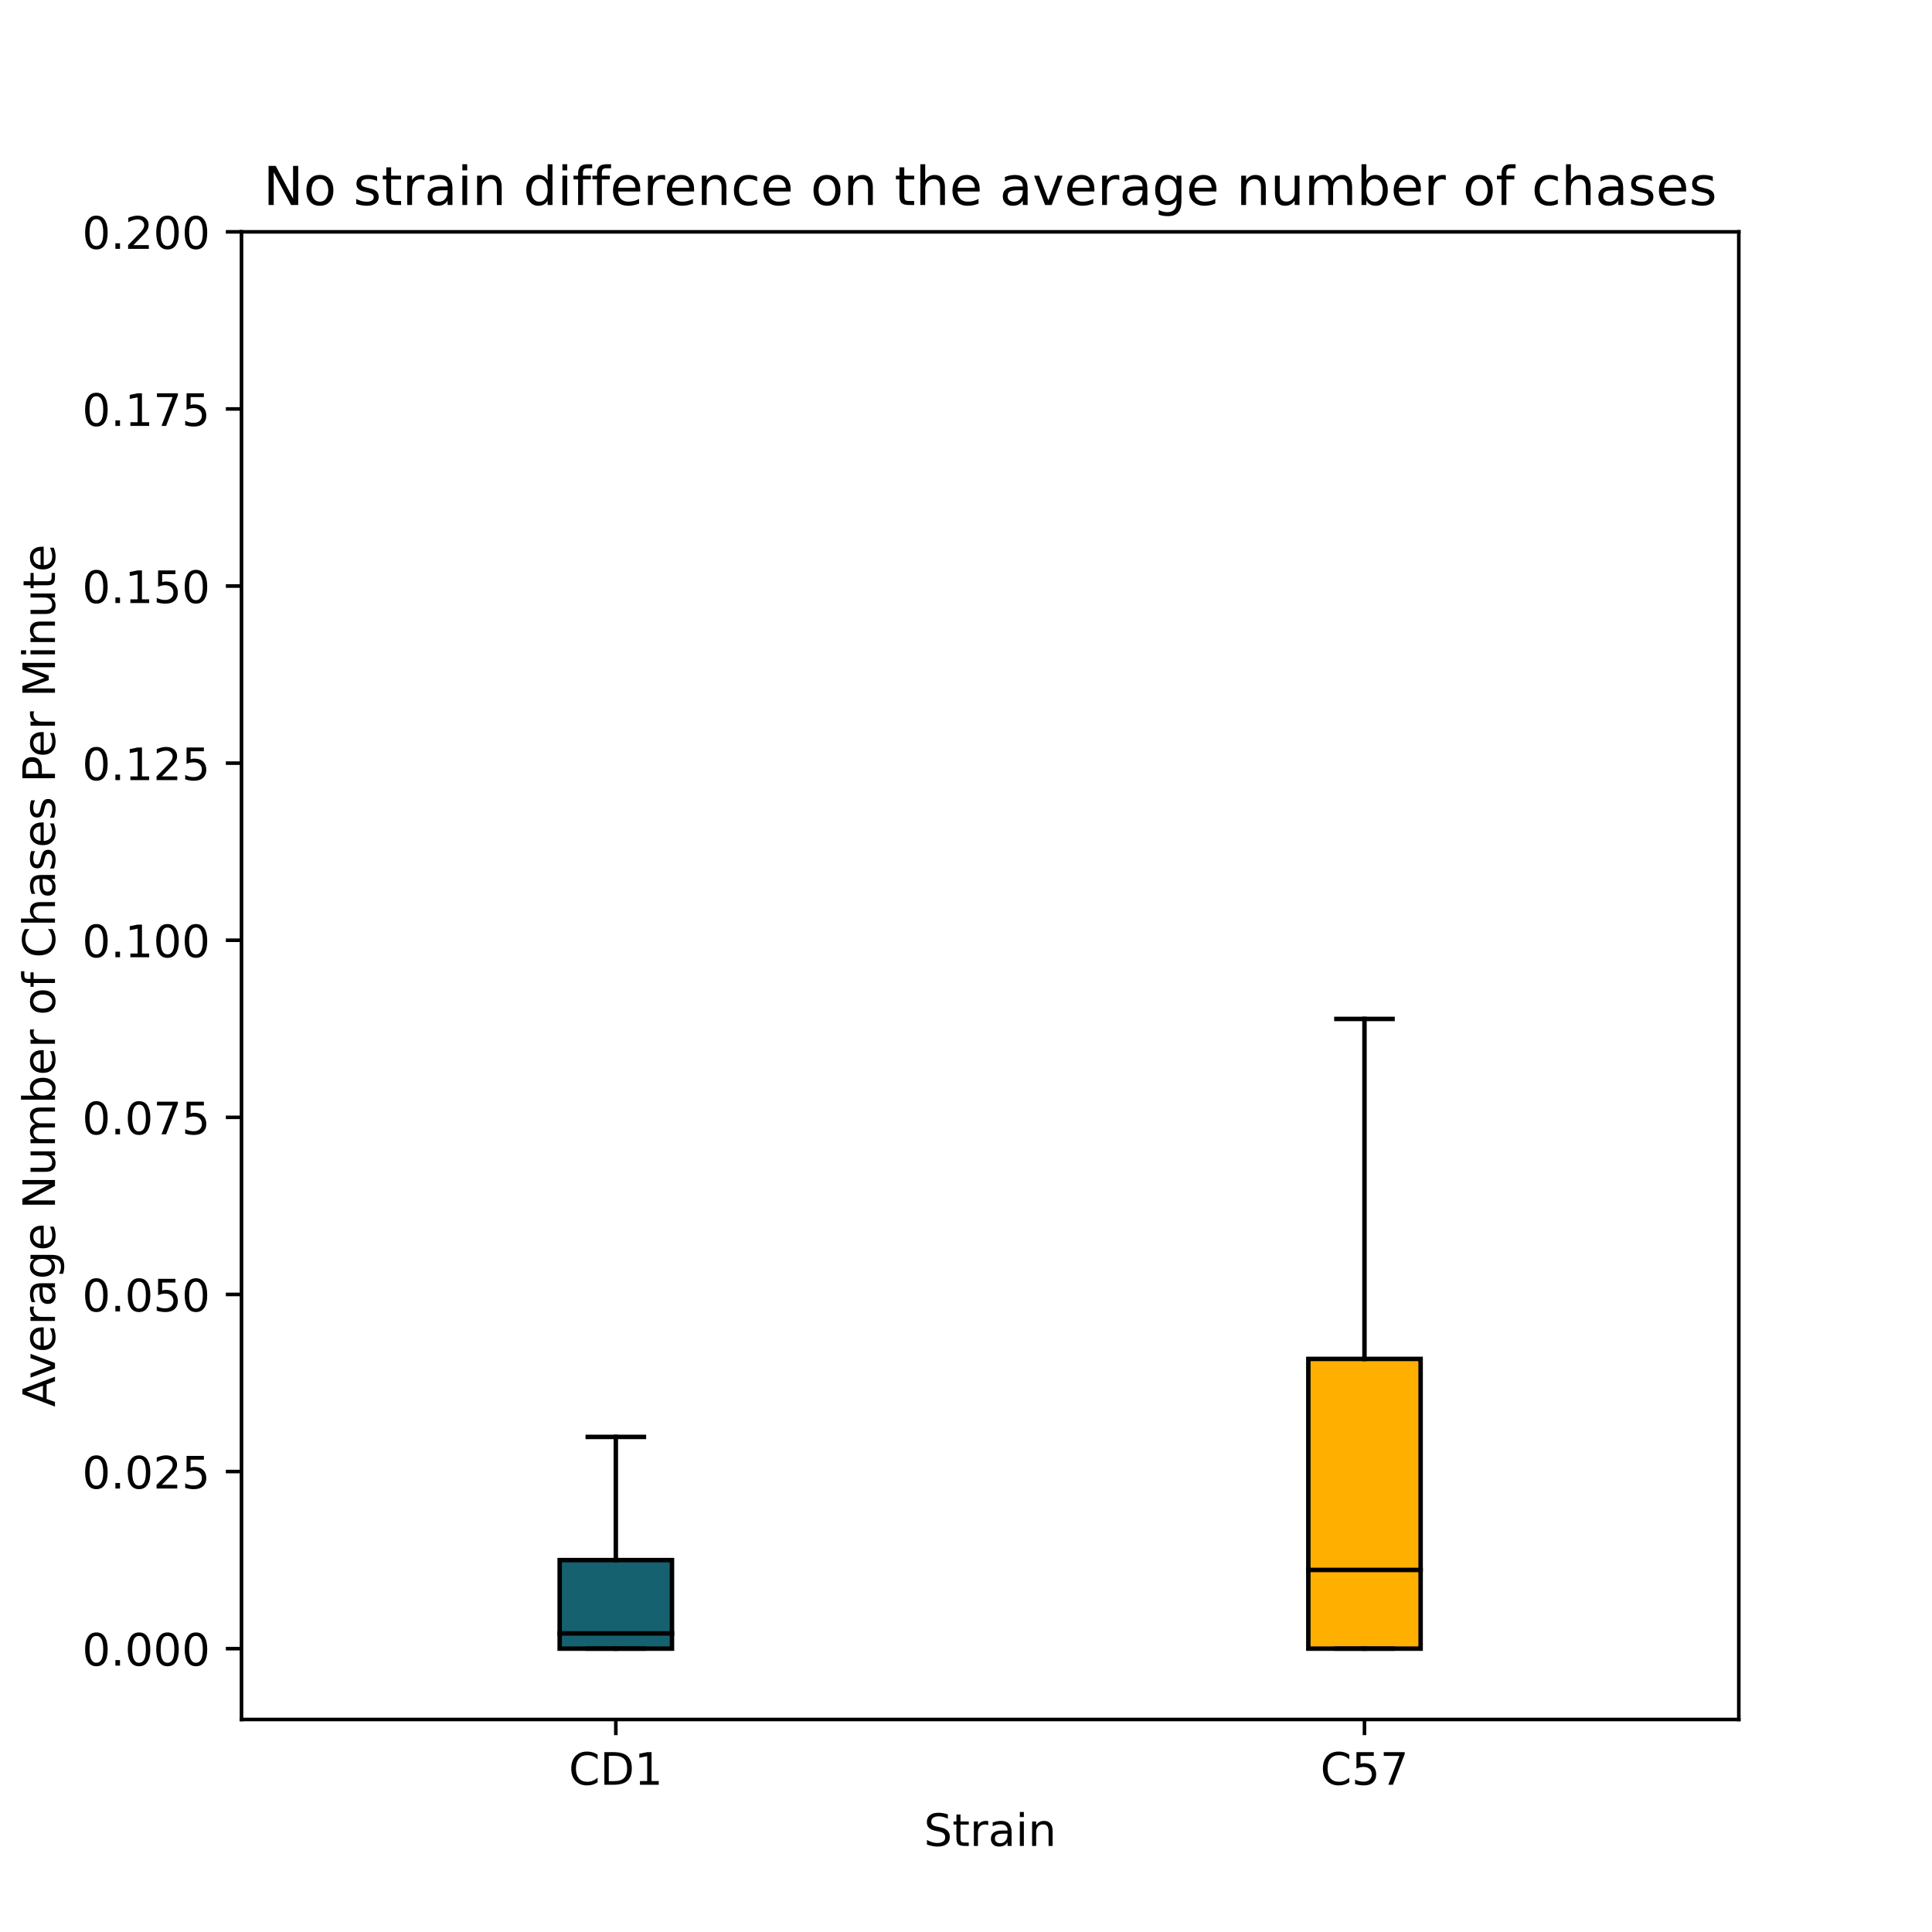
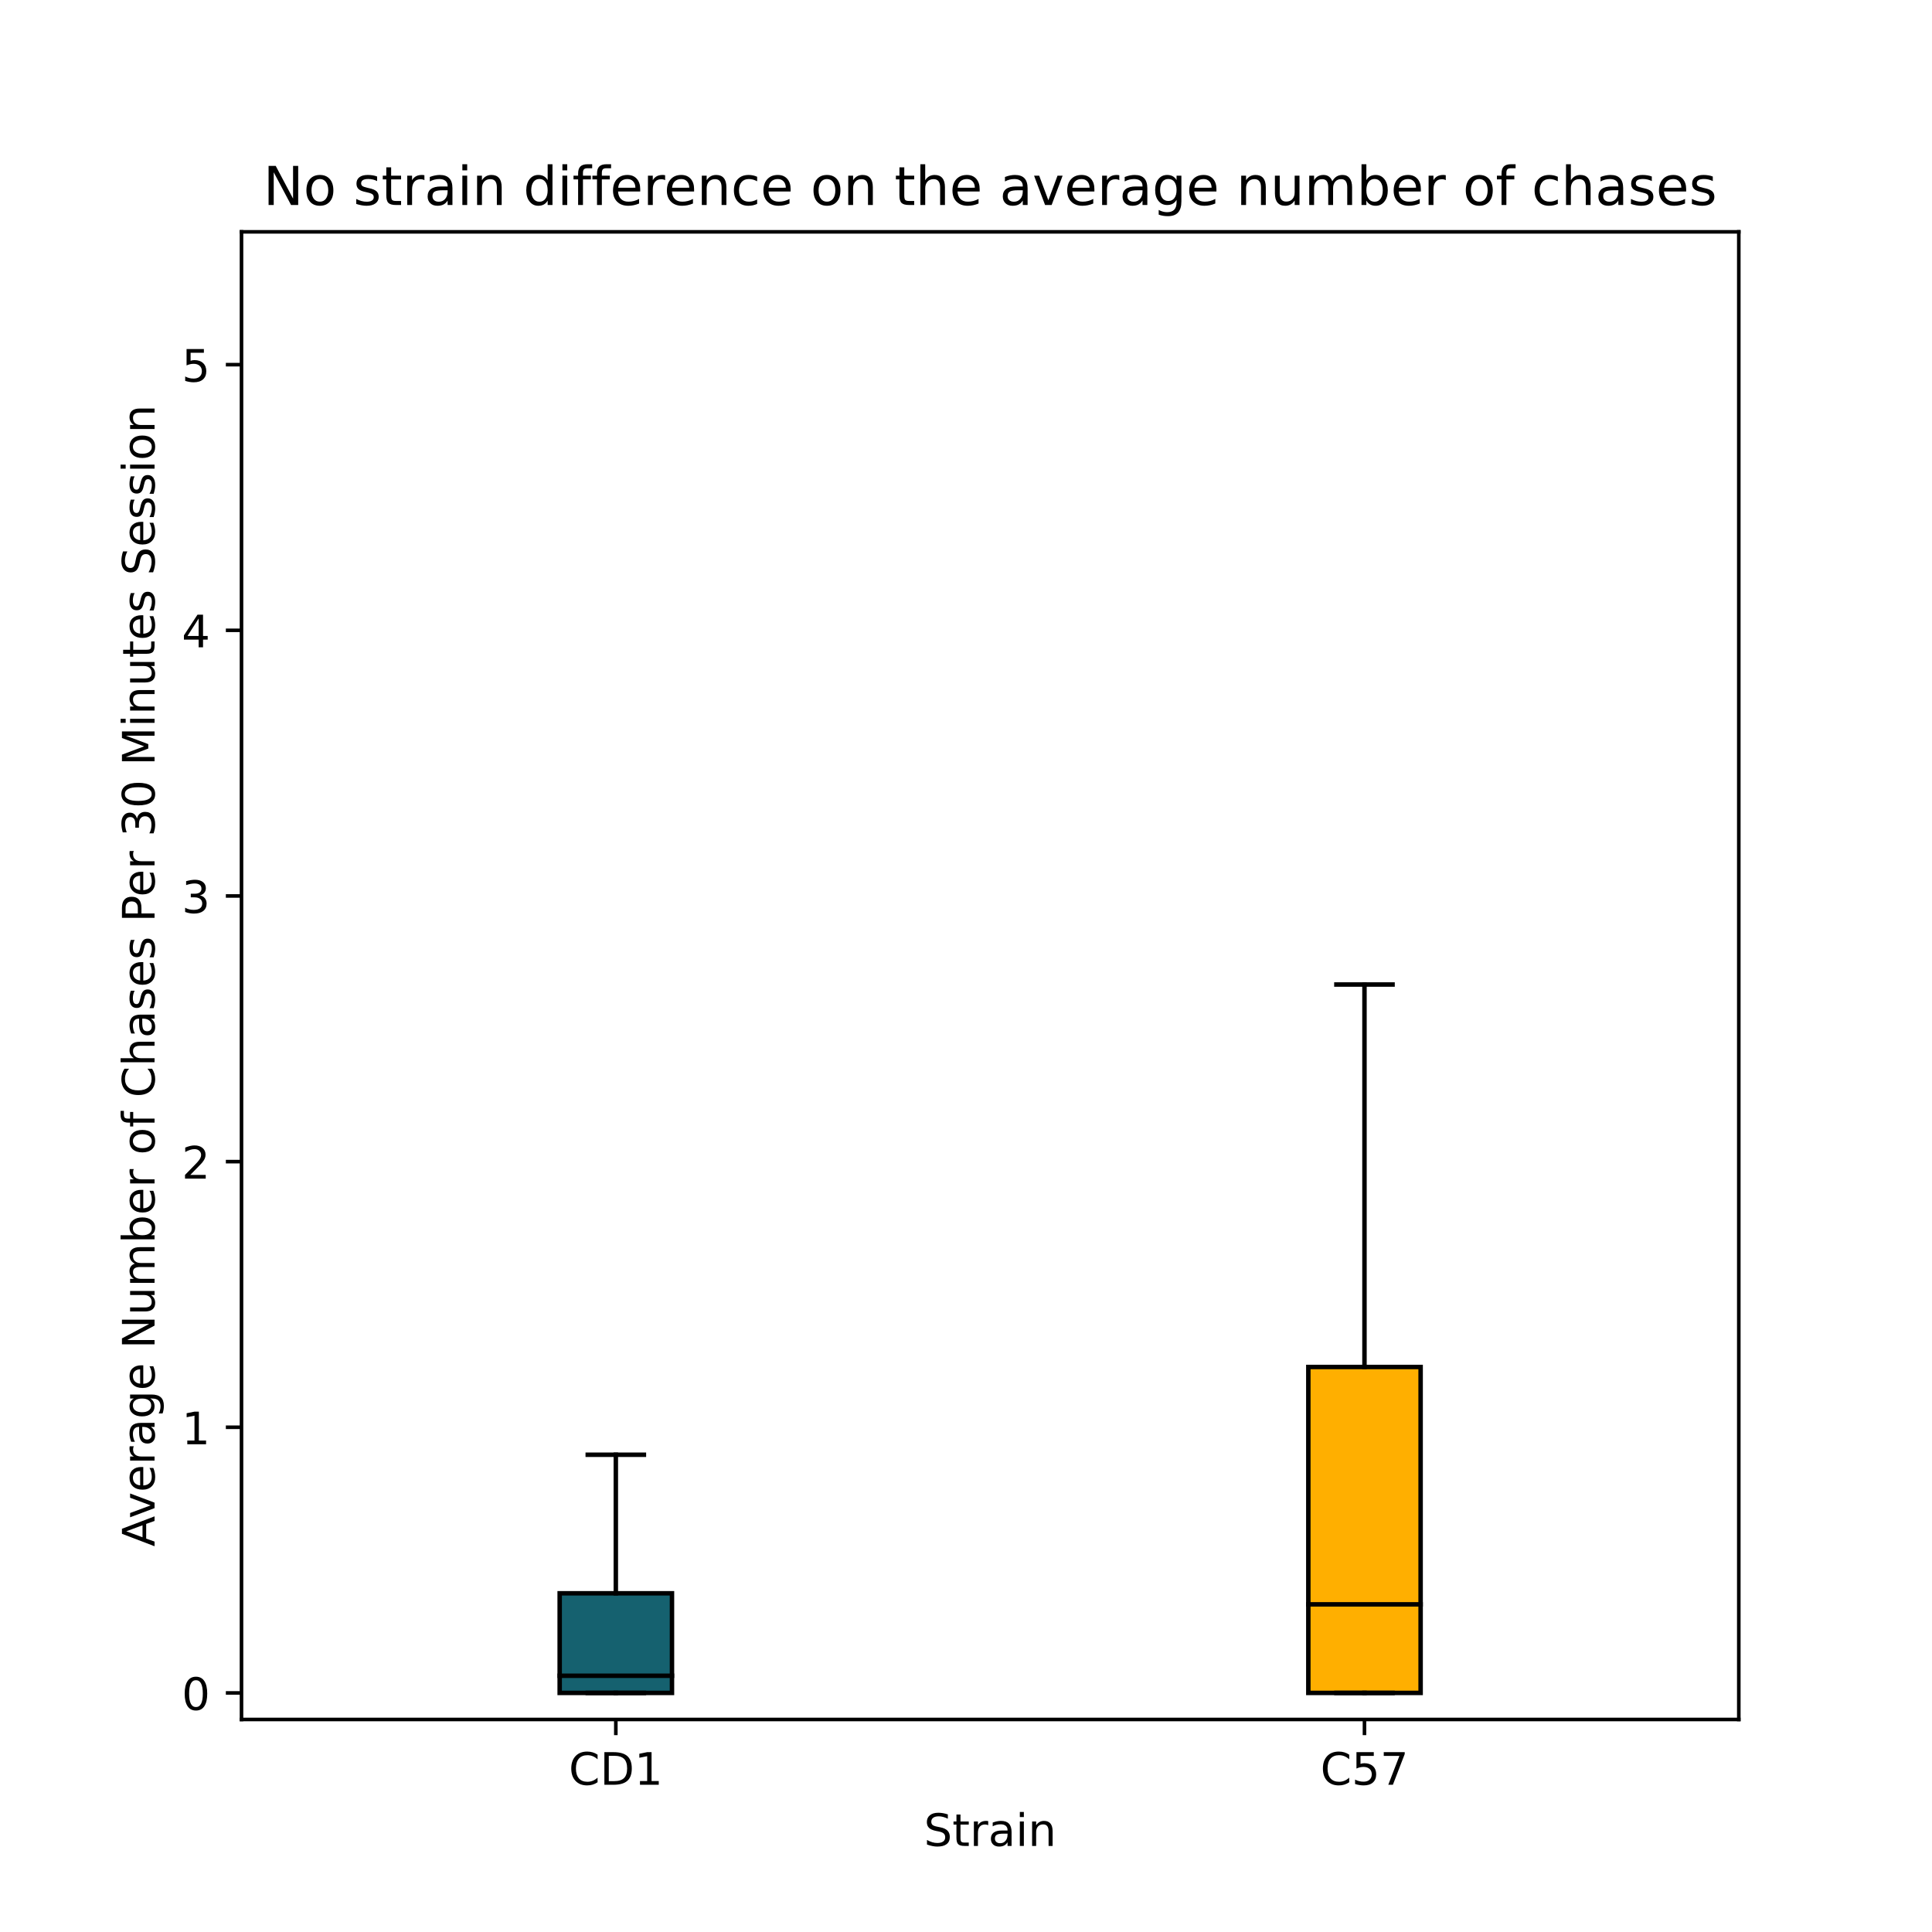
<svg xmlns="http://www.w3.org/2000/svg" xmlns:xlink="http://www.w3.org/1999/xlink" width="432pt" height="432pt" viewBox="0 0 432 432" version="1.1">
  <defs>
    <style type="text/css">*{stroke-linejoin: round; stroke-linecap: butt}</style>
  </defs>
  <g id="figure_1">
    <g id="patch_1">
      <path d="M 0 432  L 432 432  L 432 0  L 0 0  z " style="fill: #ffffff" />
    </g>
    <g id="axes_1">
      <g id="patch_2">
        <path d="M 54 384.48  L 388.8 384.48  L 388.8 51.84  L 54 51.84  z " style="fill: #ffffff" />
      </g>
      <g id="matplotlib.axis_1">
        <g id="xtick_1">
          <g id="line2d_1">
            <defs>
-               <path id="m5b1d23478d" d="M 0 0  L 0 3.5  " style="stroke: #000000; stroke-width: 0.8" />
+               <path id="m45135c1d0b" d="M 0 0  L 0 3.5  " style="stroke: #000000; stroke-width: 0.8" />
            </defs>
            <g>
-               <use xlink:href="#m5b1d23478d" x="137.7" y="384.48" style="stroke: #000000; stroke-width: 0.8" />
+               <use xlink:href="#m45135c1d0b" x="137.7" y="384.48" style="stroke: #000000; stroke-width: 0.8" />
            </g>
          </g>
          <g id="text_1">
            <g transform="translate(127.1773 399.0784) scale(0.1 -0.1)">
              <defs>
                <path id="DejaVuSans-43" d="M 4122 4306  L 4122 3641  Q 3803 3938 3442 4084  Q 3081 4231 2675 4231  Q 1875 4231 1450 3742  Q 1025 3253 1025 2328  Q 1025 1406 1450 917  Q 1875 428 2675 428  Q 3081 428 3442 575  Q 3803 722 4122 1019  L 4122 359  Q 3791 134 3420 21  Q 3050 -91 2638 -91  Q 1578 -91 968 557  Q 359 1206 359 2328  Q 359 3453 968 4101  Q 1578 4750 2638 4750  Q 3056 4750 3426 4639  Q 3797 4528 4122 4306  z " transform="scale(0.015625)" />
                <path id="DejaVuSans-44" d="M 1259 4147  L 1259 519  L 2022 519  Q 2988 519 3436 956  Q 3884 1394 3884 2338  Q 3884 3275 3436 3711  Q 2988 4147 2022 4147  L 1259 4147  z M 628 4666  L 1925 4666  Q 3281 4666 3915 4102  Q 4550 3538 4550 2338  Q 4550 1131 3912 565  Q 3275 0 1925 0  L 628 0  L 628 4666  z " transform="scale(0.015625)" />
                <path id="DejaVuSans-31" d="M 794 531  L 1825 531  L 1825 4091  L 703 3866  L 703 4441  L 1819 4666  L 2450 4666  L 2450 531  L 3481 531  L 3481 0  L 794 0  L 794 531  z " transform="scale(0.015625)" />
              </defs>
              <use xlink:href="#DejaVuSans-43" />
              <use xlink:href="#DejaVuSans-44" x="69.824" />
              <use xlink:href="#DejaVuSans-31" x="146.826" />
            </g>
          </g>
        </g>
        <g id="xtick_2">
          <g id="line2d_2">
            <g>
-               <use xlink:href="#m5b1d23478d" x="305.1" y="384.48" style="stroke: #000000; stroke-width: 0.8" />
+               <use xlink:href="#m45135c1d0b" x="305.1" y="384.48" style="stroke: #000000; stroke-width: 0.8" />
            </g>
          </g>
          <g id="text_2">
            <g transform="translate(295.2461 399.0784) scale(0.1 -0.1)">
              <defs>
                <path id="DejaVuSans-35" d="M 691 4666  L 3169 4666  L 3169 4134  L 1269 4134  L 1269 2991  Q 1406 3038 1543 3061  Q 1681 3084 1819 3084  Q 2600 3084 3056 2656  Q 3513 2228 3513 1497  Q 3513 744 3044 326  Q 2575 -91 1722 -91  Q 1428 -91 1123 -41  Q 819 9 494 109  L 494 744  Q 775 591 1075 516  Q 1375 441 1709 441  Q 2250 441 2565 725  Q 2881 1009 2881 1497  Q 2881 1984 2565 2268  Q 2250 2553 1709 2553  Q 1456 2553 1204 2497  Q 953 2441 691 2322  L 691 4666  z " transform="scale(0.015625)" />
                <path id="DejaVuSans-37" d="M 525 4666  L 3525 4666  L 3525 4397  L 1831 0  L 1172 0  L 2766 4134  L 525 4134  L 525 4666  z " transform="scale(0.015625)" />
              </defs>
              <use xlink:href="#DejaVuSans-43" />
              <use xlink:href="#DejaVuSans-35" x="69.824" />
              <use xlink:href="#DejaVuSans-37" x="133.447" />
            </g>
          </g>
        </g>
        <g id="text_3">
          <g transform="translate(206.5883 412.7566) scale(0.1 -0.1)">
            <defs>
              <path id="DejaVuSans-53" d="M 3425 4513  L 3425 3897  Q 3066 4069 2747 4153  Q 2428 4238 2131 4238  Q 1616 4238 1336 4038  Q 1056 3838 1056 3469  Q 1056 3159 1242 3001  Q 1428 2844 1947 2747  L 2328 2669  Q 3034 2534 3370 2195  Q 3706 1856 3706 1288  Q 3706 609 3251 259  Q 2797 -91 1919 -91  Q 1588 -91 1214 -16  Q 841 59 441 206  L 441 856  Q 825 641 1194 531  Q 1563 422 1919 422  Q 2459 422 2753 634  Q 3047 847 3047 1241  Q 3047 1584 2836 1778  Q 2625 1972 2144 2069  L 1759 2144  Q 1053 2284 737 2584  Q 422 2884 422 3419  Q 422 4038 858 4394  Q 1294 4750 2059 4750  Q 2388 4750 2728 4690  Q 3069 4631 3425 4513  z " transform="scale(0.015625)" />
              <path id="DejaVuSans-74" d="M 1172 4494  L 1172 3500  L 2356 3500  L 2356 3053  L 1172 3053  L 1172 1153  Q 1172 725 1289 603  Q 1406 481 1766 481  L 2356 481  L 2356 0  L 1766 0  Q 1100 0 847 248  Q 594 497 594 1153  L 594 3053  L 172 3053  L 172 3500  L 594 3500  L 594 4494  L 1172 4494  z " transform="scale(0.015625)" />
              <path id="DejaVuSans-72" d="M 2631 2963  Q 2534 3019 2420 3045  Q 2306 3072 2169 3072  Q 1681 3072 1420 2755  Q 1159 2438 1159 1844  L 1159 0  L 581 0  L 581 3500  L 1159 3500  L 1159 2956  Q 1341 3275 1631 3429  Q 1922 3584 2338 3584  Q 2397 3584 2469 3576  Q 2541 3569 2628 3553  L 2631 2963  z " transform="scale(0.015625)" />
              <path id="DejaVuSans-61" d="M 2194 1759  Q 1497 1759 1228 1600  Q 959 1441 959 1056  Q 959 750 1161 570  Q 1363 391 1709 391  Q 2188 391 2477 730  Q 2766 1069 2766 1631  L 2766 1759  L 2194 1759  z M 3341 1997  L 3341 0  L 2766 0  L 2766 531  Q 2569 213 2275 61  Q 1981 -91 1556 -91  Q 1019 -91 701 211  Q 384 513 384 1019  Q 384 1609 779 1909  Q 1175 2209 1959 2209  L 2766 2209  L 2766 2266  Q 2766 2663 2505 2880  Q 2244 3097 1772 3097  Q 1472 3097 1187 3025  Q 903 2953 641 2809  L 641 3341  Q 956 3463 1253 3523  Q 1550 3584 1831 3584  Q 2591 3584 2966 3190  Q 3341 2797 3341 1997  z " transform="scale(0.015625)" />
              <path id="DejaVuSans-69" d="M 603 3500  L 1178 3500  L 1178 0  L 603 0  L 603 3500  z M 603 4863  L 1178 4863  L 1178 4134  L 603 4134  L 603 4863  z " transform="scale(0.015625)" />
              <path id="DejaVuSans-6e" d="M 3513 2113  L 3513 0  L 2938 0  L 2938 2094  Q 2938 2591 2744 2837  Q 2550 3084 2163 3084  Q 1697 3084 1428 2787  Q 1159 2491 1159 1978  L 1159 0  L 581 0  L 581 3500  L 1159 3500  L 1159 2956  Q 1366 3272 1645 3428  Q 1925 3584 2291 3584  Q 2894 3584 3203 3211  Q 3513 2838 3513 2113  z " transform="scale(0.015625)" />
            </defs>
            <use xlink:href="#DejaVuSans-53" />
            <use xlink:href="#DejaVuSans-74" x="63.477" />
            <use xlink:href="#DejaVuSans-72" x="102.686" />
            <use xlink:href="#DejaVuSans-61" x="143.799" />
            <use xlink:href="#DejaVuSans-69" x="205.078" />
            <use xlink:href="#DejaVuSans-6e" x="232.861" />
          </g>
        </g>
      </g>
      <g id="matplotlib.axis_2">
        <g id="ytick_1">
          <g id="line2d_3">
            <defs>
-               <path id="mc864fce2ad" d="M 0 0  L -3.5 0  " style="stroke: #000000; stroke-width: 0.8" />
+               <path id="mbb9e61ee0c" d="M 0 0  L -3.5 0  " style="stroke: #000000; stroke-width: 0.8" />
            </defs>
            <g>
-               <use xlink:href="#mc864fce2ad" x="54" y="368.64" style="stroke: #000000; stroke-width: 0.8" />
+               <use xlink:href="#mbb9e61ee0c" x="54" y="378.54" style="stroke: #000000; stroke-width: 0.8" />
            </g>
          </g>
          <g id="text_4">
-             <g transform="translate(18.37187 372.4392) scale(0.1 -0.1)">
+             <g transform="translate(40.6375 382.3392) scale(0.1 -0.1)">
              <defs>
                <path id="DejaVuSans-30" d="M 2034 4250  Q 1547 4250 1301 3770  Q 1056 3291 1056 2328  Q 1056 1369 1301 889  Q 1547 409 2034 409  Q 2525 409 2770 889  Q 3016 1369 3016 2328  Q 3016 3291 2770 3770  Q 2525 4250 2034 4250  z M 2034 4750  Q 2819 4750 3233 4129  Q 3647 3509 3647 2328  Q 3647 1150 3233 529  Q 2819 -91 2034 -91  Q 1250 -91 836 529  Q 422 1150 422 2328  Q 422 3509 836 4129  Q 1250 4750 2034 4750  z " transform="scale(0.015625)" />
-                 <path id="DejaVuSans-2e" d="M 684 794  L 1344 794  L 1344 0  L 684 0  L 684 794  z " transform="scale(0.015625)" />
              </defs>
              <use xlink:href="#DejaVuSans-30" />
-               <use xlink:href="#DejaVuSans-2e" x="63.623" />
-               <use xlink:href="#DejaVuSans-30" x="95.41" />
-               <use xlink:href="#DejaVuSans-30" x="159.033" />
-               <use xlink:href="#DejaVuSans-30" x="222.656" />
            </g>
          </g>
        </g>
        <g id="ytick_2">
          <g id="line2d_4">
            <g>
-               <use xlink:href="#mc864fce2ad" x="54" y="329.04" style="stroke: #000000; stroke-width: 0.8" />
+               <use xlink:href="#mbb9e61ee0c" x="54" y="319.14" style="stroke: #000000; stroke-width: 0.8" />
            </g>
          </g>
          <g id="text_5">
-             <g transform="translate(18.37187 332.8392) scale(0.1 -0.1)">
-               <defs>
-                 <path id="DejaVuSans-32" d="M 1228 531  L 3431 531  L 3431 0  L 469 0  L 469 531  Q 828 903 1448 1529  Q 2069 2156 2228 2338  Q 2531 2678 2651 2914  Q 2772 3150 2772 3378  Q 2772 3750 2511 3984  Q 2250 4219 1831 4219  Q 1534 4219 1204 4116  Q 875 4013 500 3803  L 500 4441  Q 881 4594 1212 4672  Q 1544 4750 1819 4750  Q 2544 4750 2975 4387  Q 3406 4025 3406 3419  Q 3406 3131 3298 2873  Q 3191 2616 2906 2266  Q 2828 2175 2409 1742  Q 1991 1309 1228 531  z " transform="scale(0.015625)" />
-               </defs>
-               <use xlink:href="#DejaVuSans-30" />
-               <use xlink:href="#DejaVuSans-2e" x="63.623" />
-               <use xlink:href="#DejaVuSans-30" x="95.41" />
-               <use xlink:href="#DejaVuSans-32" x="159.033" />
-               <use xlink:href="#DejaVuSans-35" x="222.656" />
+             <g transform="translate(40.6375 322.9392) scale(0.1 -0.1)">
+               <use xlink:href="#DejaVuSans-31" />
            </g>
          </g>
        </g>
        <g id="ytick_3">
          <g id="line2d_5">
            <g>
-               <use xlink:href="#mc864fce2ad" x="54" y="289.44" style="stroke: #000000; stroke-width: 0.8" />
+               <use xlink:href="#mbb9e61ee0c" x="54" y="259.74" style="stroke: #000000; stroke-width: 0.8" />
            </g>
          </g>
          <g id="text_6">
-             <g transform="translate(18.37187 293.2392) scale(0.1 -0.1)">
-               <use xlink:href="#DejaVuSans-30" />
-               <use xlink:href="#DejaVuSans-2e" x="63.623" />
-               <use xlink:href="#DejaVuSans-30" x="95.41" />
-               <use xlink:href="#DejaVuSans-35" x="159.033" />
-               <use xlink:href="#DejaVuSans-30" x="222.656" />
+             <g transform="translate(40.6375 263.5392) scale(0.1 -0.1)">
+               <defs>
+                 <path id="DejaVuSans-32" d="M 1228 531  L 3431 531  L 3431 0  L 469 0  L 469 531  Q 828 903 1448 1529  Q 2069 2156 2228 2338  Q 2531 2678 2651 2914  Q 2772 3150 2772 3378  Q 2772 3750 2511 3984  Q 2250 4219 1831 4219  Q 1534 4219 1204 4116  Q 875 4013 500 3803  L 500 4441  Q 881 4594 1212 4672  Q 1544 4750 1819 4750  Q 2544 4750 2975 4387  Q 3406 4025 3406 3419  Q 3406 3131 3298 2873  Q 3191 2616 2906 2266  Q 2828 2175 2409 1742  Q 1991 1309 1228 531  z " transform="scale(0.015625)" />
+               </defs>
+               <use xlink:href="#DejaVuSans-32" />
            </g>
          </g>
        </g>
        <g id="ytick_4">
          <g id="line2d_6">
            <g>
-               <use xlink:href="#mc864fce2ad" x="54" y="249.84" style="stroke: #000000; stroke-width: 0.8" />
+               <use xlink:href="#mbb9e61ee0c" x="54" y="200.34" style="stroke: #000000; stroke-width: 0.8" />
            </g>
          </g>
          <g id="text_7">
-             <g transform="translate(18.37187 253.6392) scale(0.1 -0.1)">
-               <use xlink:href="#DejaVuSans-30" />
-               <use xlink:href="#DejaVuSans-2e" x="63.623" />
-               <use xlink:href="#DejaVuSans-30" x="95.41" />
-               <use xlink:href="#DejaVuSans-37" x="159.033" />
-               <use xlink:href="#DejaVuSans-35" x="222.656" />
+             <g transform="translate(40.6375 204.1392) scale(0.1 -0.1)">
+               <defs>
+                 <path id="DejaVuSans-33" d="M 2597 2516  Q 3050 2419 3304 2112  Q 3559 1806 3559 1356  Q 3559 666 3084 287  Q 2609 -91 1734 -91  Q 1441 -91 1130 -33  Q 819 25 488 141  L 488 750  Q 750 597 1062 519  Q 1375 441 1716 441  Q 2309 441 2620 675  Q 2931 909 2931 1356  Q 2931 1769 2642 2001  Q 2353 2234 1838 2234  L 1294 2234  L 1294 2753  L 1863 2753  Q 2328 2753 2575 2939  Q 2822 3125 2822 3475  Q 2822 3834 2567 4026  Q 2313 4219 1838 4219  Q 1578 4219 1281 4162  Q 984 4106 628 3988  L 628 4550  Q 988 4650 1302 4700  Q 1616 4750 1894 4750  Q 2613 4750 3031 4423  Q 3450 4097 3450 3541  Q 3450 3153 3228 2886  Q 3006 2619 2597 2516  z " transform="scale(0.015625)" />
+               </defs>
+               <use xlink:href="#DejaVuSans-33" />
            </g>
          </g>
        </g>
        <g id="ytick_5">
          <g id="line2d_7">
            <g>
-               <use xlink:href="#mc864fce2ad" x="54" y="210.24" style="stroke: #000000; stroke-width: 0.8" />
+               <use xlink:href="#mbb9e61ee0c" x="54" y="140.94" style="stroke: #000000; stroke-width: 0.8" />
            </g>
          </g>
          <g id="text_8">
-             <g transform="translate(18.37187 214.0392) scale(0.1 -0.1)">
-               <use xlink:href="#DejaVuSans-30" />
-               <use xlink:href="#DejaVuSans-2e" x="63.623" />
-               <use xlink:href="#DejaVuSans-31" x="95.41" />
-               <use xlink:href="#DejaVuSans-30" x="159.033" />
-               <use xlink:href="#DejaVuSans-30" x="222.656" />
+             <g transform="translate(40.6375 144.7392) scale(0.1 -0.1)">
+               <defs>
+                 <path id="DejaVuSans-34" d="M 2419 4116  L 825 1625  L 2419 1625  L 2419 4116  z M 2253 4666  L 3047 4666  L 3047 1625  L 3713 1625  L 3713 1100  L 3047 1100  L 3047 0  L 2419 0  L 2419 1100  L 313 1100  L 313 1709  L 2253 4666  z " transform="scale(0.015625)" />
+               </defs>
+               <use xlink:href="#DejaVuSans-34" />
            </g>
          </g>
        </g>
        <g id="ytick_6">
          <g id="line2d_8">
            <g>
-               <use xlink:href="#mc864fce2ad" x="54" y="170.64" style="stroke: #000000; stroke-width: 0.8" />
+               <use xlink:href="#mbb9e61ee0c" x="54" y="81.54" style="stroke: #000000; stroke-width: 0.8" />
            </g>
          </g>
          <g id="text_9">
-             <g transform="translate(18.37187 174.4392) scale(0.1 -0.1)">
-               <use xlink:href="#DejaVuSans-30" />
-               <use xlink:href="#DejaVuSans-2e" x="63.623" />
-               <use xlink:href="#DejaVuSans-31" x="95.41" />
-               <use xlink:href="#DejaVuSans-32" x="159.033" />
-               <use xlink:href="#DejaVuSans-35" x="222.656" />
-             </g>
-           </g>
-         </g>
-         <g id="ytick_7">
-           <g id="line2d_9">
-             <g>
-               <use xlink:href="#mc864fce2ad" x="54" y="131.04" style="stroke: #000000; stroke-width: 0.8" />
-             </g>
-           </g>
-           <g id="text_10">
-             <g transform="translate(18.37187 134.8392) scale(0.1 -0.1)">
-               <use xlink:href="#DejaVuSans-30" />
-               <use xlink:href="#DejaVuSans-2e" x="63.623" />
-               <use xlink:href="#DejaVuSans-31" x="95.41" />
-               <use xlink:href="#DejaVuSans-35" x="159.033" />
-               <use xlink:href="#DejaVuSans-30" x="222.656" />
-             </g>
-           </g>
-         </g>
-         <g id="ytick_8">
-           <g id="line2d_10">
-             <g>
-               <use xlink:href="#mc864fce2ad" x="54" y="91.44" style="stroke: #000000; stroke-width: 0.8" />
-             </g>
-           </g>
-           <g id="text_11">
-             <g transform="translate(18.37187 95.23922) scale(0.1 -0.1)">
-               <use xlink:href="#DejaVuSans-30" />
-               <use xlink:href="#DejaVuSans-2e" x="63.623" />
-               <use xlink:href="#DejaVuSans-31" x="95.41" />
-               <use xlink:href="#DejaVuSans-37" x="159.033" />
-               <use xlink:href="#DejaVuSans-35" x="222.656" />
-             </g>
-           </g>
-         </g>
-         <g id="ytick_9">
-           <g id="line2d_11">
-             <g>
-               <use xlink:href="#mc864fce2ad" x="54" y="51.84" style="stroke: #000000; stroke-width: 0.8" />
-             </g>
-           </g>
-           <g id="text_12">
-             <g transform="translate(18.37187 55.63922) scale(0.1 -0.1)">
-               <use xlink:href="#DejaVuSans-30" />
-               <use xlink:href="#DejaVuSans-2e" x="63.623" />
-               <use xlink:href="#DejaVuSans-32" x="95.41" />
-               <use xlink:href="#DejaVuSans-30" x="159.033" />
-               <use xlink:href="#DejaVuSans-30" x="222.656" />
-             </g>
-           </g>
-         </g>
-         <g id="text_13">
-           <g transform="translate(12.29219 314.5967) rotate(-90) scale(0.1 -0.1)">
+             <g transform="translate(40.6375 85.33922) scale(0.1 -0.1)">
+               <use xlink:href="#DejaVuSans-35" />
+             </g>
+           </g>
+         </g>
+         <g id="text_10">
+           <g transform="translate(34.55781 345.8194) rotate(-90) scale(0.1 -0.1)">
            <defs>
              <path id="DejaVuSans-41" d="M 2188 4044  L 1331 1722  L 3047 1722  L 2188 4044  z M 1831 4666  L 2547 4666  L 4325 0  L 3669 0  L 3244 1197  L 1141 1197  L 716 0  L 50 0  L 1831 4666  z " transform="scale(0.015625)" />
              <path id="DejaVuSans-76" d="M 191 3500  L 800 3500  L 1894 563  L 2988 3500  L 3597 3500  L 2284 0  L 1503 0  L 191 3500  z " transform="scale(0.015625)" />
              <path id="DejaVuSans-65" d="M 3597 1894  L 3597 1613  L 953 1613  Q 991 1019 1311 708  Q 1631 397 2203 397  Q 2534 397 2845 478  Q 3156 559 3463 722  L 3463 178  Q 3153 47 2828 -22  Q 2503 -91 2169 -91  Q 1331 -91 842 396  Q 353 884 353 1716  Q 353 2575 817 3079  Q 1281 3584 2069 3584  Q 2775 3584 3186 3129  Q 3597 2675 3597 1894  z M 3022 2063  Q 3016 2534 2758 2815  Q 2500 3097 2075 3097  Q 1594 3097 1305 2825  Q 1016 2553 972 2059  L 3022 2063  z " transform="scale(0.015625)" />
              <path id="DejaVuSans-67" d="M 2906 1791  Q 2906 2416 2648 2759  Q 2391 3103 1925 3103  Q 1463 3103 1205 2759  Q 947 2416 947 1791  Q 947 1169 1205 825  Q 1463 481 1925 481  Q 2391 481 2648 825  Q 2906 1169 2906 1791  z M 3481 434  Q 3481 -459 3084 -895  Q 2688 -1331 1869 -1331  Q 1566 -1331 1297 -1286  Q 1028 -1241 775 -1147  L 775 -588  Q 1028 -725 1275 -790  Q 1522 -856 1778 -856  Q 2344 -856 2625 -561  Q 2906 -266 2906 331  L 2906 616  Q 2728 306 2450 153  Q 2172 0 1784 0  Q 1141 0 747 490  Q 353 981 353 1791  Q 353 2603 747 3093  Q 1141 3584 1784 3584  Q 2172 3584 2450 3431  Q 2728 3278 2906 2969  L 2906 3500  L 3481 3500  L 3481 434  z " transform="scale(0.015625)" />
              <path id="DejaVuSans-20" transform="scale(0.015625)" />
              <path id="DejaVuSans-4e" d="M 628 4666  L 1478 4666  L 3547 763  L 3547 4666  L 4159 4666  L 4159 0  L 3309 0  L 1241 3903  L 1241 0  L 628 0  L 628 4666  z " transform="scale(0.015625)" />
              <path id="DejaVuSans-75" d="M 544 1381  L 544 3500  L 1119 3500  L 1119 1403  Q 1119 906 1312 657  Q 1506 409 1894 409  Q 2359 409 2629 706  Q 2900 1003 2900 1516  L 2900 3500  L 3475 3500  L 3475 0  L 2900 0  L 2900 538  Q 2691 219 2414 64  Q 2138 -91 1772 -91  Q 1169 -91 856 284  Q 544 659 544 1381  z M 1991 3584  L 1991 3584  z " transform="scale(0.015625)" />
              <path id="DejaVuSans-6d" d="M 3328 2828  Q 3544 3216 3844 3400  Q 4144 3584 4550 3584  Q 5097 3584 5394 3201  Q 5691 2819 5691 2113  L 5691 0  L 5113 0  L 5113 2094  Q 5113 2597 4934 2840  Q 4756 3084 4391 3084  Q 3944 3084 3684 2787  Q 3425 2491 3425 1978  L 3425 0  L 2847 0  L 2847 2094  Q 2847 2600 2669 2842  Q 2491 3084 2119 3084  Q 1678 3084 1418 2786  Q 1159 2488 1159 1978  L 1159 0  L 581 0  L 581 3500  L 1159 3500  L 1159 2956  Q 1356 3278 1631 3431  Q 1906 3584 2284 3584  Q 2666 3584 2933 3390  Q 3200 3197 3328 2828  z " transform="scale(0.015625)" />
              <path id="DejaVuSans-62" d="M 3116 1747  Q 3116 2381 2855 2742  Q 2594 3103 2138 3103  Q 1681 3103 1420 2742  Q 1159 2381 1159 1747  Q 1159 1113 1420 752  Q 1681 391 2138 391  Q 2594 391 2855 752  Q 3116 1113 3116 1747  z M 1159 2969  Q 1341 3281 1617 3432  Q 1894 3584 2278 3584  Q 2916 3584 3314 3078  Q 3713 2572 3713 1747  Q 3713 922 3314 415  Q 2916 -91 2278 -91  Q 1894 -91 1617 61  Q 1341 213 1159 525  L 1159 0  L 581 0  L 581 4863  L 1159 4863  L 1159 2969  z " transform="scale(0.015625)" />
              <path id="DejaVuSans-6f" d="M 1959 3097  Q 1497 3097 1228 2736  Q 959 2375 959 1747  Q 959 1119 1226 758  Q 1494 397 1959 397  Q 2419 397 2687 759  Q 2956 1122 2956 1747  Q 2956 2369 2687 2733  Q 2419 3097 1959 3097  z M 1959 3584  Q 2709 3584 3137 3096  Q 3566 2609 3566 1747  Q 3566 888 3137 398  Q 2709 -91 1959 -91  Q 1206 -91 779 398  Q 353 888 353 1747  Q 353 2609 779 3096  Q 1206 3584 1959 3584  z " transform="scale(0.015625)" />
              <path id="DejaVuSans-66" d="M 2375 4863  L 2375 4384  L 1825 4384  Q 1516 4384 1395 4259  Q 1275 4134 1275 3809  L 1275 3500  L 2222 3500  L 2222 3053  L 1275 3053  L 1275 0  L 697 0  L 697 3053  L 147 3053  L 147 3500  L 697 3500  L 697 3744  Q 697 4328 969 4595  Q 1241 4863 1831 4863  L 2375 4863  z " transform="scale(0.015625)" />
              <path id="DejaVuSans-68" d="M 3513 2113  L 3513 0  L 2938 0  L 2938 2094  Q 2938 2591 2744 2837  Q 2550 3084 2163 3084  Q 1697 3084 1428 2787  Q 1159 2491 1159 1978  L 1159 0  L 581 0  L 581 4863  L 1159 4863  L 1159 2956  Q 1366 3272 1645 3428  Q 1925 3584 2291 3584  Q 2894 3584 3203 3211  Q 3513 2838 3513 2113  z " transform="scale(0.015625)" />
              <path id="DejaVuSans-73" d="M 2834 3397  L 2834 2853  Q 2591 2978 2328 3040  Q 2066 3103 1784 3103  Q 1356 3103 1142 2972  Q 928 2841 928 2578  Q 928 2378 1081 2264  Q 1234 2150 1697 2047  L 1894 2003  Q 2506 1872 2764 1633  Q 3022 1394 3022 966  Q 3022 478 2636 193  Q 2250 -91 1575 -91  Q 1294 -91 989 -36  Q 684 19 347 128  L 347 722  Q 666 556 975 473  Q 1284 391 1588 391  Q 1994 391 2212 530  Q 2431 669 2431 922  Q 2431 1156 2273 1281  Q 2116 1406 1581 1522  L 1381 1569  Q 847 1681 609 1914  Q 372 2147 372 2553  Q 372 3047 722 3315  Q 1072 3584 1716 3584  Q 2034 3584 2315 3537  Q 2597 3491 2834 3397  z " transform="scale(0.015625)" />
              <path id="DejaVuSans-50" d="M 1259 4147  L 1259 2394  L 2053 2394  Q 2494 2394 2734 2622  Q 2975 2850 2975 3272  Q 2975 3691 2734 3919  Q 2494 4147 2053 4147  L 1259 4147  z M 628 4666  L 2053 4666  Q 2838 4666 3239 4311  Q 3641 3956 3641 3272  Q 3641 2581 3239 2228  Q 2838 1875 2053 1875  L 1259 1875  L 1259 0  L 628 0  L 628 4666  z " transform="scale(0.015625)" />
              <path id="DejaVuSans-4d" d="M 628 4666  L 1569 4666  L 2759 1491  L 3956 4666  L 4897 4666  L 4897 0  L 4281 0  L 4281 4097  L 3078 897  L 2444 897  L 1241 4097  L 1241 0  L 628 0  L 628 4666  z " transform="scale(0.015625)" />
            </defs>
            <use xlink:href="#DejaVuSans-41" />
            <use xlink:href="#DejaVuSans-76" x="62.533" />
            <use xlink:href="#DejaVuSans-65" x="121.713" />
            <use xlink:href="#DejaVuSans-72" x="183.236" />
            <use xlink:href="#DejaVuSans-61" x="224.35" />
            <use xlink:href="#DejaVuSans-67" x="285.629" />
            <use xlink:href="#DejaVuSans-65" x="349.105" />
            <use xlink:href="#DejaVuSans-20" x="410.629" />
            <use xlink:href="#DejaVuSans-4e" x="442.416" />
            <use xlink:href="#DejaVuSans-75" x="517.221" />
            <use xlink:href="#DejaVuSans-6d" x="580.6" />
            <use xlink:href="#DejaVuSans-62" x="678.012" />
            <use xlink:href="#DejaVuSans-65" x="741.488" />
            <use xlink:href="#DejaVuSans-72" x="803.012" />
            <use xlink:href="#DejaVuSans-20" x="844.125" />
            <use xlink:href="#DejaVuSans-6f" x="875.912" />
            <use xlink:href="#DejaVuSans-66" x="937.094" />
            <use xlink:href="#DejaVuSans-20" x="972.299" />
            <use xlink:href="#DejaVuSans-43" x="1004.086" />
            <use xlink:href="#DejaVuSans-68" x="1073.91" />
            <use xlink:href="#DejaVuSans-61" x="1137.289" />
            <use xlink:href="#DejaVuSans-73" x="1198.568" />
            <use xlink:href="#DejaVuSans-65" x="1250.668" />
            <use xlink:href="#DejaVuSans-73" x="1312.191" />
            <use xlink:href="#DejaVuSans-20" x="1364.291" />
            <use xlink:href="#DejaVuSans-50" x="1396.078" />
            <use xlink:href="#DejaVuSans-65" x="1452.756" />
            <use xlink:href="#DejaVuSans-72" x="1514.279" />
            <use xlink:href="#DejaVuSans-20" x="1555.393" />
-             <use xlink:href="#DejaVuSans-4d" x="1587.18" />
-             <use xlink:href="#DejaVuSans-69" x="1673.459" />
-             <use xlink:href="#DejaVuSans-6e" x="1701.242" />
-             <use xlink:href="#DejaVuSans-75" x="1764.621" />
-             <use xlink:href="#DejaVuSans-74" x="1828" />
-             <use xlink:href="#DejaVuSans-65" x="1867.209" />
+             <use xlink:href="#DejaVuSans-33" x="1587.18" />
+             <use xlink:href="#DejaVuSans-30" x="1650.803" />
+             <use xlink:href="#DejaVuSans-20" x="1714.426" />
+             <use xlink:href="#DejaVuSans-4d" x="1746.213" />
+             <use xlink:href="#DejaVuSans-69" x="1832.492" />
+             <use xlink:href="#DejaVuSans-6e" x="1860.275" />
+             <use xlink:href="#DejaVuSans-75" x="1923.654" />
+             <use xlink:href="#DejaVuSans-74" x="1987.033" />
+             <use xlink:href="#DejaVuSans-65" x="2026.242" />
+             <use xlink:href="#DejaVuSans-73" x="2087.766" />
+             <use xlink:href="#DejaVuSans-20" x="2139.865" />
+             <use xlink:href="#DejaVuSans-53" x="2171.652" />
+             <use xlink:href="#DejaVuSans-65" x="2235.129" />
+             <use xlink:href="#DejaVuSans-73" x="2296.652" />
+             <use xlink:href="#DejaVuSans-73" x="2348.752" />
+             <use xlink:href="#DejaVuSans-69" x="2400.852" />
+             <use xlink:href="#DejaVuSans-6f" x="2428.635" />
+             <use xlink:href="#DejaVuSans-6e" x="2489.816" />
          </g>
        </g>
      </g>
      <g id="patch_3">
-         <path d="M 125.145 368.64  L 150.255 368.64  L 150.255 348.84  L 125.145 348.84  L 125.145 368.64  z " clip-path="url(#p1b6141b83b)" style="fill: #15616f; stroke: #000000; stroke-linejoin: miter" />
+         <path d="M 125.145 378.54  L 150.255 378.54  L 150.255 356.265  L 125.145 356.265  L 125.145 378.54  z " clip-path="url(#p067e7ec368)" style="fill: #15616f; stroke: #000000; stroke-linejoin: miter" />
+       </g>
+       <g id="line2d_9">
+         <path d="M 137.7 378.54  L 137.7 378.54  " clip-path="url(#p067e7ec368)" style="fill: none; stroke: #000000; stroke-linecap: square" />
+       </g>
+       <g id="line2d_10">
+         <path d="M 137.7 356.265  L 137.7 325.285  " clip-path="url(#p067e7ec368)" style="fill: none; stroke: #000000; stroke-linecap: square" />
+       </g>
+       <g id="line2d_11">
+         <path d="M 131.423 378.54  L 143.977 378.54  " clip-path="url(#p067e7ec368)" style="fill: none; stroke: #000000; stroke-linecap: square" />
      </g>
      <g id="line2d_12">
-         <path d="M 137.7 368.64  L 137.7 368.64  " clip-path="url(#p1b6141b83b)" style="fill: none; stroke: #000000; stroke-linecap: square" />
+         <path d="M 131.423 325.285  L 143.977 325.285  " clip-path="url(#p067e7ec368)" style="fill: none; stroke: #000000; stroke-linecap: square" />
+       </g>
+       <g id="patch_4">
+         <path d="M 292.545 378.54  L 317.655 378.54  L 317.655 305.661  L 292.545 305.661  L 292.545 378.54  z " clip-path="url(#p067e7ec368)" style="fill: #ffaf00; stroke: #000000; stroke-linejoin: miter" />
      </g>
      <g id="line2d_13">
-         <path d="M 137.7 348.84  L 137.7 321.302  " clip-path="url(#p1b6141b83b)" style="fill: none; stroke: #000000; stroke-linecap: square" />
+         <path d="M 305.1 378.54  L 305.1 378.54  " clip-path="url(#p067e7ec368)" style="fill: none; stroke: #000000; stroke-linecap: square" />
      </g>
      <g id="line2d_14">
-         <path d="M 131.423 368.64  L 143.977 368.64  " clip-path="url(#p1b6141b83b)" style="fill: none; stroke: #000000; stroke-linecap: square" />
+         <path d="M 305.1 305.661  L 305.1 220.14  " clip-path="url(#p067e7ec368)" style="fill: none; stroke: #000000; stroke-linecap: square" />
      </g>
      <g id="line2d_15">
-         <path d="M 131.423 321.302  L 143.977 321.302  " clip-path="url(#p1b6141b83b)" style="fill: none; stroke: #000000; stroke-linecap: square" />
-       </g>
-       <g id="patch_4">
-         <path d="M 292.545 368.64  L 317.655 368.64  L 317.655 303.858  L 292.545 303.858  L 292.545 368.64  z " clip-path="url(#p1b6141b83b)" style="fill: #ffaf00; stroke: #000000; stroke-linejoin: miter" />
+         <path d="M 298.822 378.54  L 311.377 378.54  " clip-path="url(#p067e7ec368)" style="fill: none; stroke: #000000; stroke-linecap: square" />
      </g>
      <g id="line2d_16">
-         <path d="M 305.1 368.64  L 305.1 368.64  " clip-path="url(#p1b6141b83b)" style="fill: none; stroke: #000000; stroke-linecap: square" />
+         <path d="M 298.822 220.14  L 311.377 220.14  " clip-path="url(#p067e7ec368)" style="fill: none; stroke: #000000; stroke-linecap: square" />
      </g>
      <g id="line2d_17">
-         <path d="M 305.1 303.858  L 305.1 227.84  " clip-path="url(#p1b6141b83b)" style="fill: none; stroke: #000000; stroke-linecap: square" />
+         <path d="M 125.145 374.708  L 150.255 374.708  " clip-path="url(#p067e7ec368)" style="fill: none; stroke: #000000; stroke-linecap: square" />
      </g>
      <g id="line2d_18">
-         <path d="M 298.822 368.64  L 311.377 368.64  " clip-path="url(#p1b6141b83b)" style="fill: none; stroke: #000000; stroke-linecap: square" />
-       </g>
-       <g id="line2d_19">
-         <path d="M 298.822 227.84  L 311.377 227.84  " clip-path="url(#p1b6141b83b)" style="fill: none; stroke: #000000; stroke-linecap: square" />
-       </g>
-       <g id="line2d_20">
-         <path d="M 125.145 365.234  L 150.255 365.234  " clip-path="url(#p1b6141b83b)" style="fill: none; stroke: #000000; stroke-linecap: square" />
-       </g>
-       <g id="line2d_21">
-         <path d="M 292.545 351.04  L 317.655 351.04  " clip-path="url(#p1b6141b83b)" style="fill: none; stroke: #000000; stroke-linecap: square" />
+         <path d="M 292.545 358.74  L 317.655 358.74  " clip-path="url(#p067e7ec368)" style="fill: none; stroke: #000000; stroke-linecap: square" />
      </g>
      <g id="patch_5">
        <path d="M 54 384.48  L 54 51.84  " style="fill: none; stroke: #000000; stroke-width: 0.8; stroke-linejoin: miter; stroke-linecap: square" />
      </g>
      <g id="patch_6">
        <path d="M 388.8 384.48  L 388.8 51.84  " style="fill: none; stroke: #000000; stroke-width: 0.8; stroke-linejoin: miter; stroke-linecap: square" />
      </g>
      <g id="patch_7">
        <path d="M 54 384.48  L 388.8 384.48  " style="fill: none; stroke: #000000; stroke-width: 0.8; stroke-linejoin: miter; stroke-linecap: square" />
      </g>
      <g id="patch_8">
        <path d="M 54 51.84  L 388.8 51.84  " style="fill: none; stroke: #000000; stroke-width: 0.8; stroke-linejoin: miter; stroke-linecap: square" />
      </g>
-       <g id="text_14">
+       <g id="text_11">
        <g transform="translate(58.87875 45.84) scale(0.12 -0.12)">
          <defs>
            <path id="DejaVuSans-64" d="M 2906 2969  L 2906 4863  L 3481 4863  L 3481 0  L 2906 0  L 2906 525  Q 2725 213 2448 61  Q 2172 -91 1784 -91  Q 1150 -91 751 415  Q 353 922 353 1747  Q 353 2572 751 3078  Q 1150 3584 1784 3584  Q 2172 3584 2448 3432  Q 2725 3281 2906 2969  z M 947 1747  Q 947 1113 1208 752  Q 1469 391 1925 391  Q 2381 391 2643 752  Q 2906 1113 2906 1747  Q 2906 2381 2643 2742  Q 2381 3103 1925 3103  Q 1469 3103 1208 2742  Q 947 2381 947 1747  z " transform="scale(0.015625)" />
            <path id="DejaVuSans-63" d="M 3122 3366  L 3122 2828  Q 2878 2963 2633 3030  Q 2388 3097 2138 3097  Q 1578 3097 1268 2742  Q 959 2388 959 1747  Q 959 1106 1268 751  Q 1578 397 2138 397  Q 2388 397 2633 464  Q 2878 531 3122 666  L 3122 134  Q 2881 22 2623 -34  Q 2366 -91 2075 -91  Q 1284 -91 818 406  Q 353 903 353 1747  Q 353 2603 823 3093  Q 1294 3584 2113 3584  Q 2378 3584 2631 3529  Q 2884 3475 3122 3366  z " transform="scale(0.015625)" />
          </defs>
          <use xlink:href="#DejaVuSans-4e" />
          <use xlink:href="#DejaVuSans-6f" x="74.805" />
          <use xlink:href="#DejaVuSans-20" x="135.986" />
          <use xlink:href="#DejaVuSans-73" x="167.773" />
          <use xlink:href="#DejaVuSans-74" x="219.873" />
          <use xlink:href="#DejaVuSans-72" x="259.082" />
          <use xlink:href="#DejaVuSans-61" x="300.195" />
          <use xlink:href="#DejaVuSans-69" x="361.475" />
          <use xlink:href="#DejaVuSans-6e" x="389.258" />
          <use xlink:href="#DejaVuSans-20" x="452.637" />
          <use xlink:href="#DejaVuSans-64" x="484.424" />
          <use xlink:href="#DejaVuSans-69" x="547.9" />
          <use xlink:href="#DejaVuSans-66" x="575.684" />
          <use xlink:href="#DejaVuSans-66" x="610.889" />
          <use xlink:href="#DejaVuSans-65" x="646.094" />
          <use xlink:href="#DejaVuSans-72" x="707.617" />
          <use xlink:href="#DejaVuSans-65" x="746.48" />
          <use xlink:href="#DejaVuSans-6e" x="808.004" />
          <use xlink:href="#DejaVuSans-63" x="871.383" />
          <use xlink:href="#DejaVuSans-65" x="926.363" />
          <use xlink:href="#DejaVuSans-20" x="987.887" />
          <use xlink:href="#DejaVuSans-6f" x="1019.674" />
          <use xlink:href="#DejaVuSans-6e" x="1080.855" />
          <use xlink:href="#DejaVuSans-20" x="1144.234" />
          <use xlink:href="#DejaVuSans-74" x="1176.021" />
          <use xlink:href="#DejaVuSans-68" x="1215.23" />
          <use xlink:href="#DejaVuSans-65" x="1278.609" />
          <use xlink:href="#DejaVuSans-20" x="1340.133" />
          <use xlink:href="#DejaVuSans-61" x="1371.92" />
          <use xlink:href="#DejaVuSans-76" x="1433.199" />
          <use xlink:href="#DejaVuSans-65" x="1492.379" />
          <use xlink:href="#DejaVuSans-72" x="1553.902" />
          <use xlink:href="#DejaVuSans-61" x="1595.016" />
          <use xlink:href="#DejaVuSans-67" x="1656.295" />
          <use xlink:href="#DejaVuSans-65" x="1719.771" />
          <use xlink:href="#DejaVuSans-20" x="1781.295" />
          <use xlink:href="#DejaVuSans-6e" x="1813.082" />
          <use xlink:href="#DejaVuSans-75" x="1876.461" />
          <use xlink:href="#DejaVuSans-6d" x="1939.84" />
          <use xlink:href="#DejaVuSans-62" x="2037.252" />
          <use xlink:href="#DejaVuSans-65" x="2100.729" />
          <use xlink:href="#DejaVuSans-72" x="2162.252" />
          <use xlink:href="#DejaVuSans-20" x="2203.365" />
          <use xlink:href="#DejaVuSans-6f" x="2235.152" />
          <use xlink:href="#DejaVuSans-66" x="2296.334" />
          <use xlink:href="#DejaVuSans-20" x="2331.539" />
          <use xlink:href="#DejaVuSans-63" x="2363.326" />
          <use xlink:href="#DejaVuSans-68" x="2418.307" />
          <use xlink:href="#DejaVuSans-61" x="2481.686" />
          <use xlink:href="#DejaVuSans-73" x="2542.965" />
          <use xlink:href="#DejaVuSans-65" x="2595.064" />
          <use xlink:href="#DejaVuSans-73" x="2656.588" />
        </g>
      </g>
    </g>
  </g>
  <defs>
-     <clipPath id="p1b6141b83b">
+     <clipPath id="p067e7ec368">
      <rect x="54" y="51.84" width="334.8" height="332.64" />
    </clipPath>
  </defs>
</svg>
